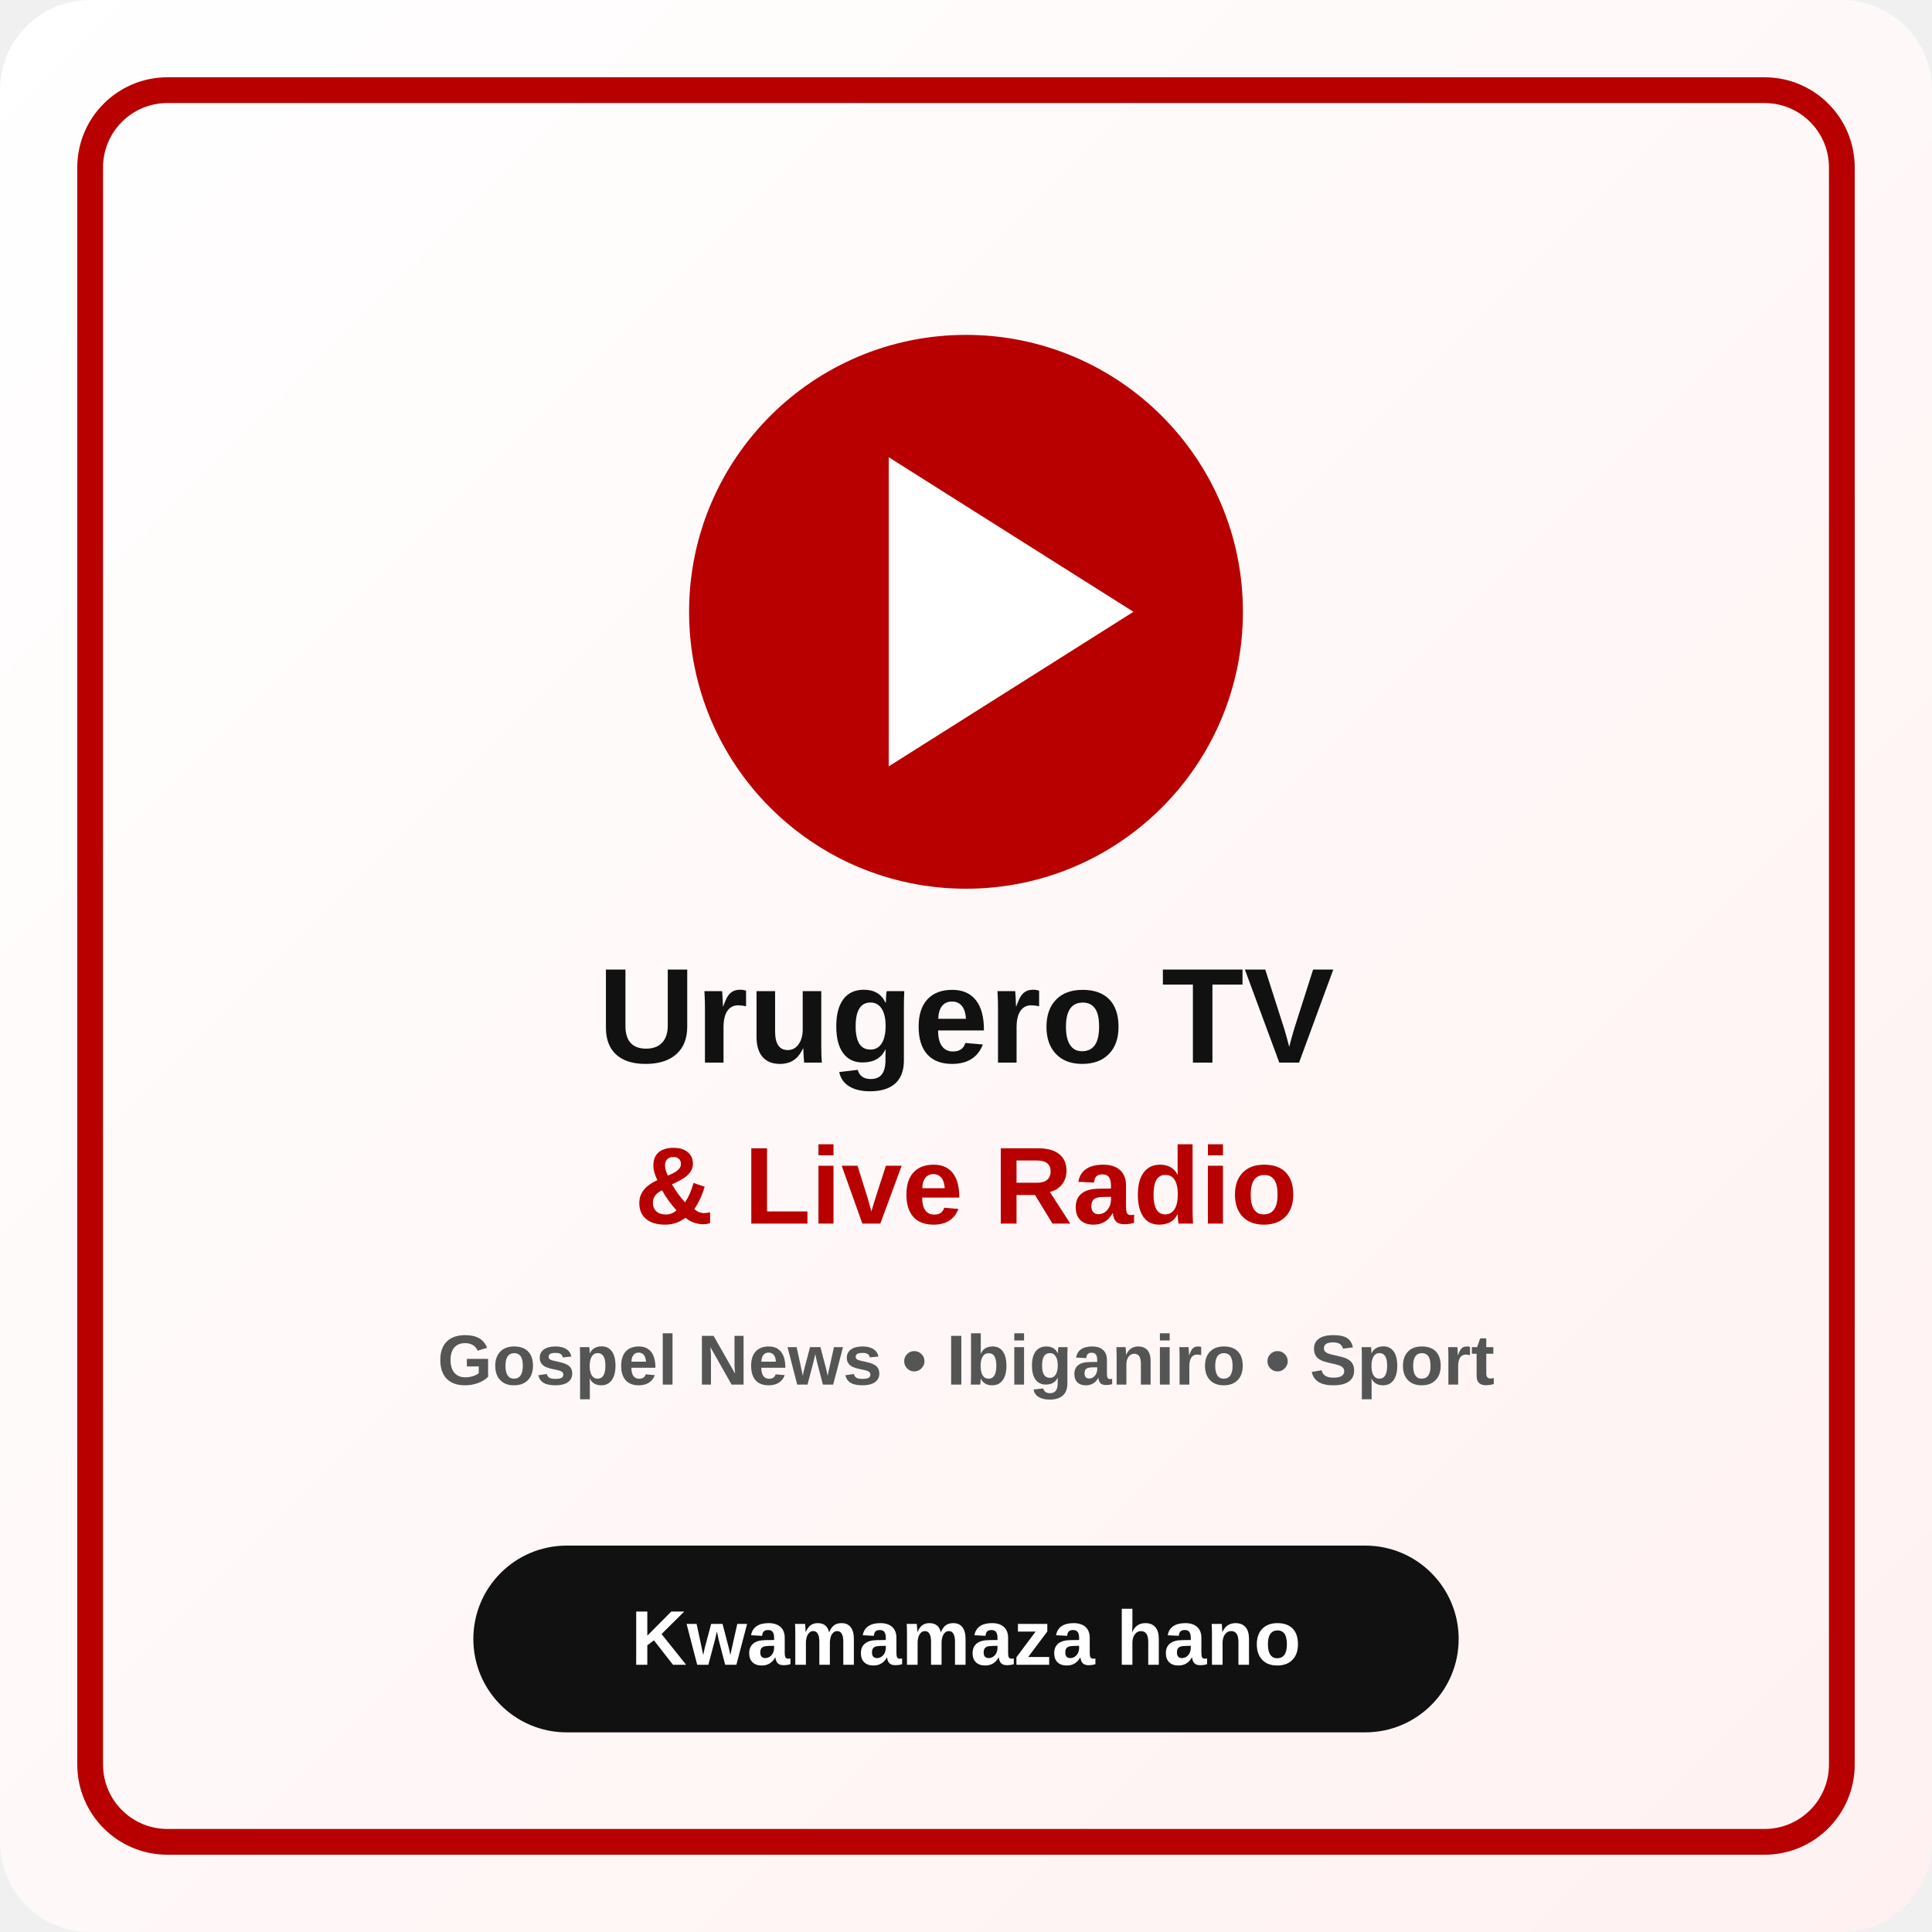
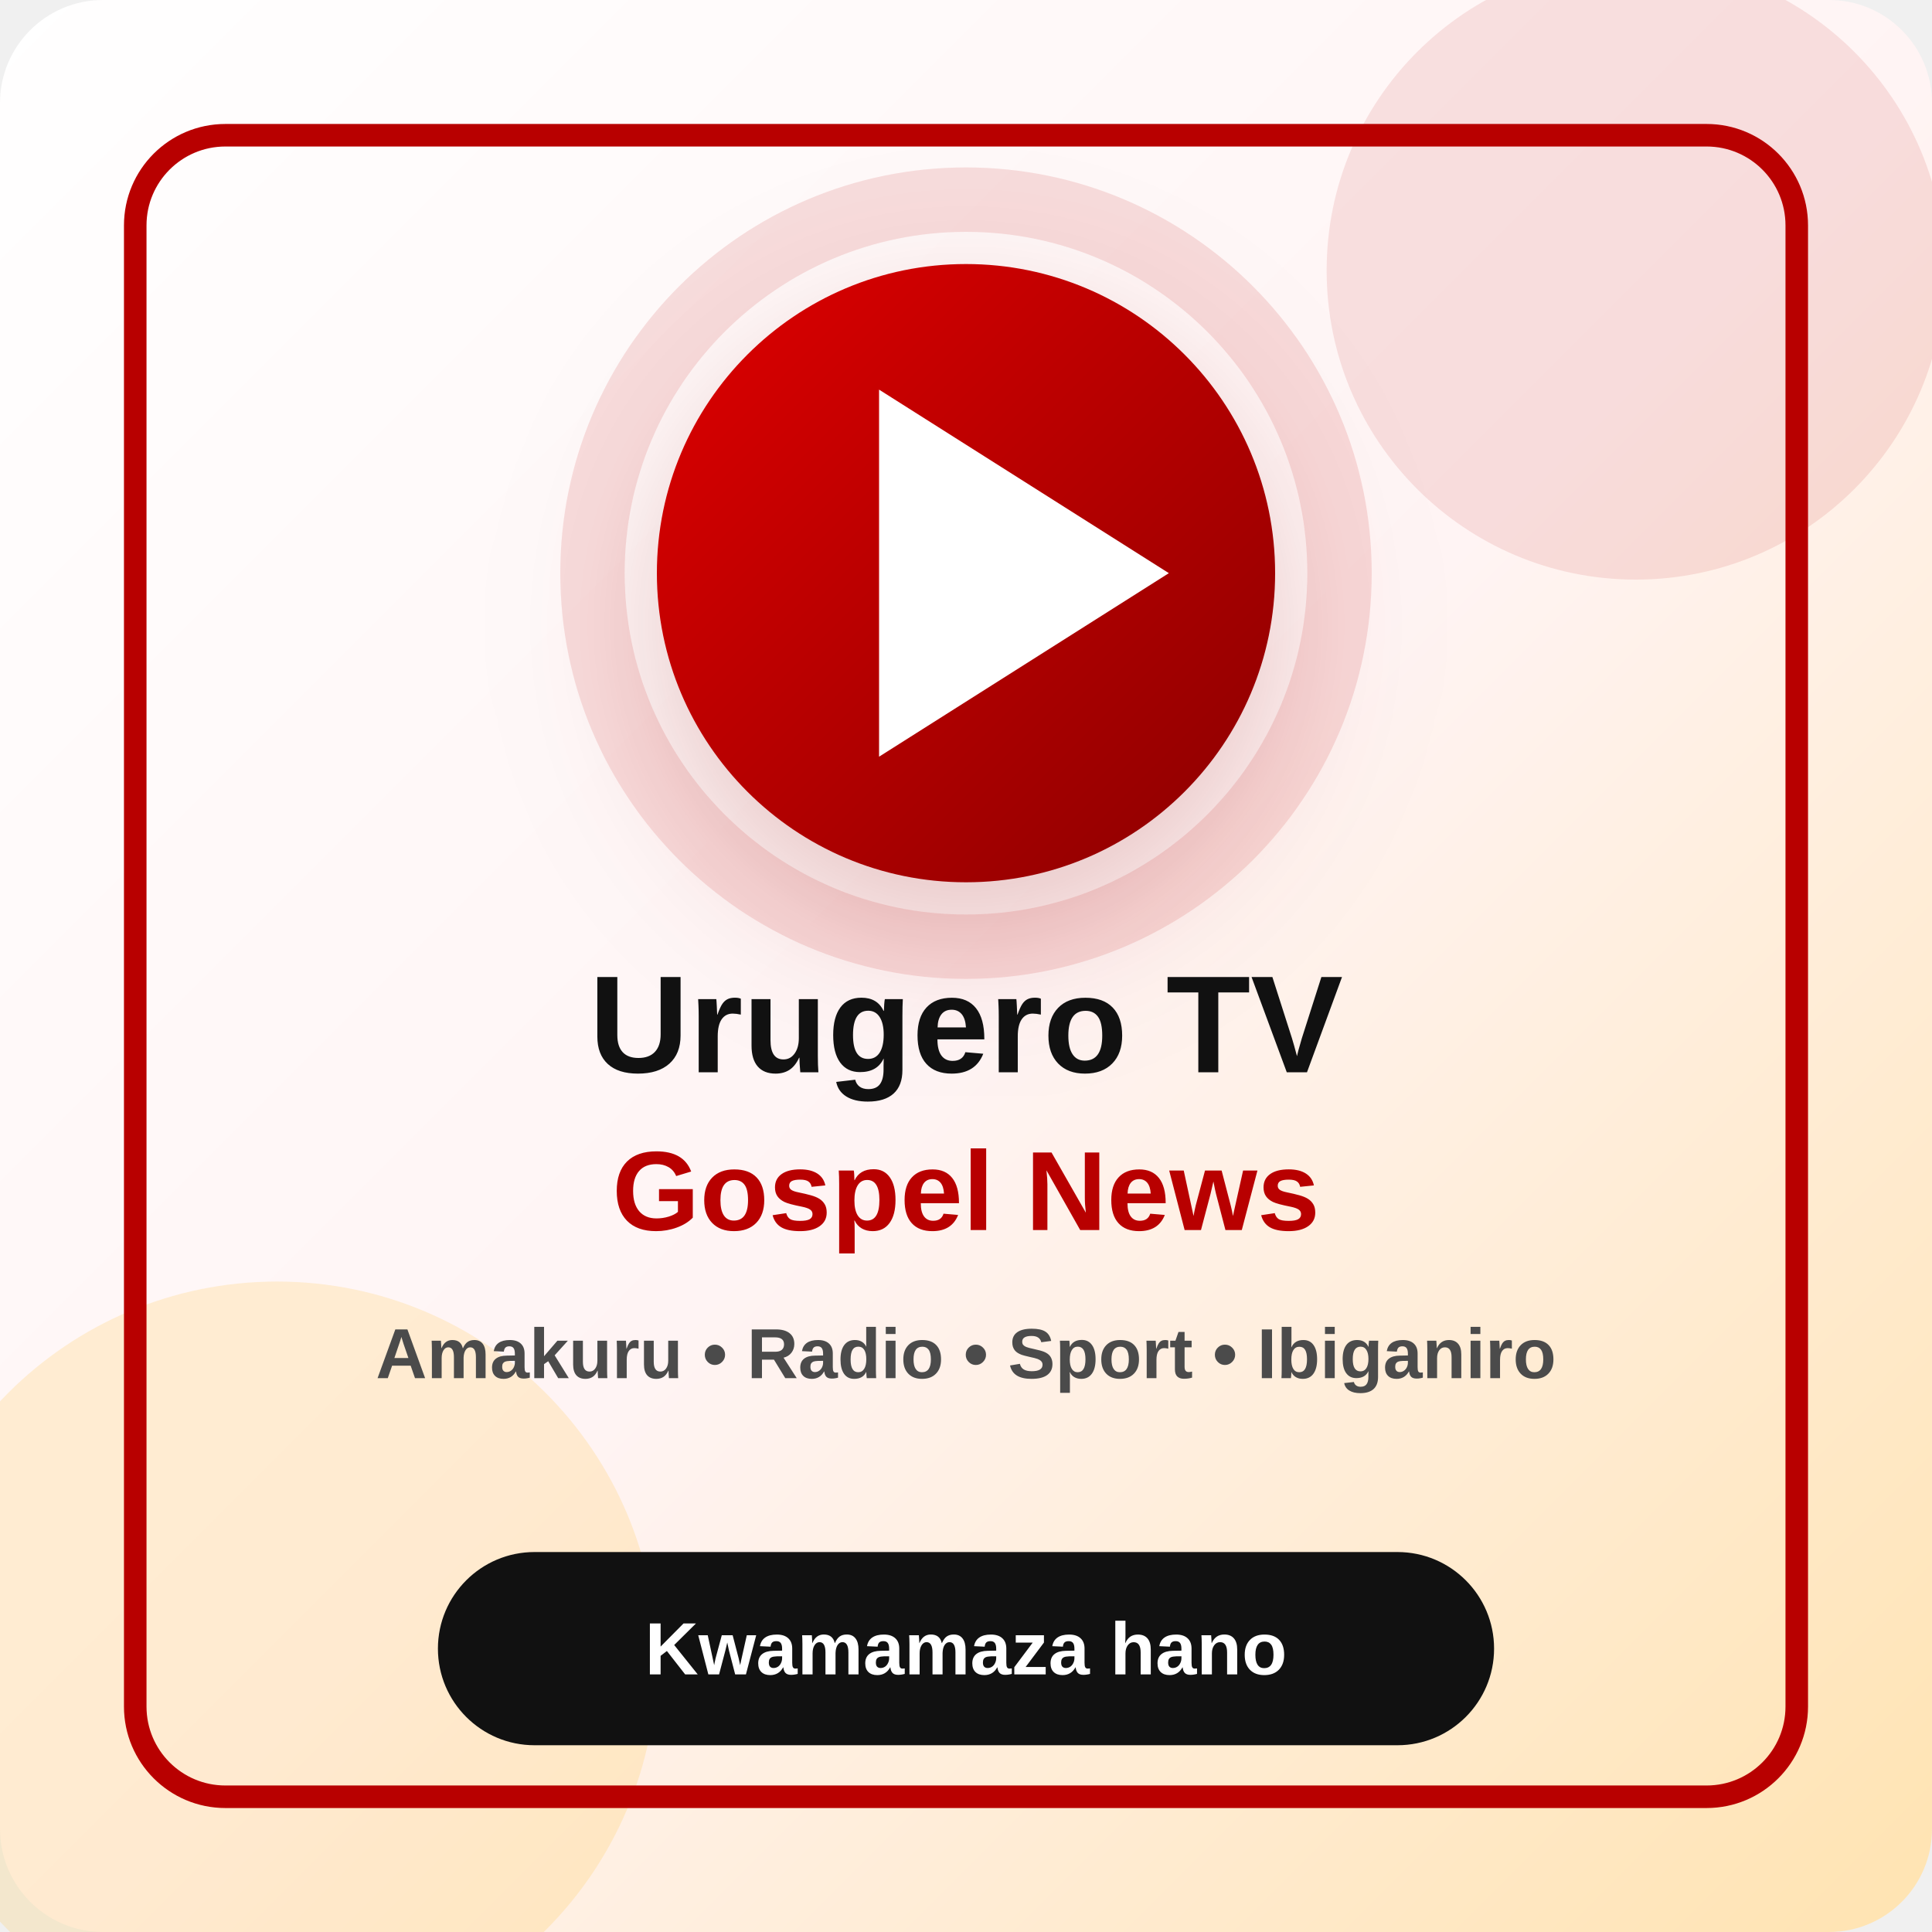
<svg xmlns="http://www.w3.org/2000/svg" viewBox="0 0 600 600" role="img" aria-labelledby="title desc">
  <defs>
    <linearGradient id="bg" x1="0" x2="1" y1="0" y2="1">
      <stop offset="0" stop-color="#ffffff" />
-       <stop offset="1" stop-color="#fff1f1" />
+       <stop offset=".52" stop-color="#fff4f4" />
+       <stop offset="1" stop-color="#ffe3b0" />
    </linearGradient>
+     <linearGradient id="red" x1="0" x2="1" y1="0" y2="1">
+       <stop offset="0" stop-color="#e00000" />
+       <stop offset="1" stop-color="#8a0000" />
+     </linearGradient>
+     <filter id="shadow" x="-20%" y="-20%" width="140%" height="140%">
+       <feDropShadow dx="0" dy="16" stdDeviation="18" flood-color="#8a0000" flood-opacity=".18" />
+     </filter>
  </defs>
-   <rect width="600" height="600" rx="28" fill="url(#bg)" />
-   <rect x="28" y="28" width="544" height="544" rx="24" fill="none" stroke="#b80000" stroke-width="8" />
-   <circle cx="300" cy="190" r="86" fill="#b80000" />
-   <path d="M276 142v96l76-48z" fill="#ffffff" />
-   <text x="300" y="330" fill="#111111" font-family="Segoe UI, Arial, sans-serif" font-size="42" font-weight="900" text-anchor="middle">Urugero TV</text>
-   <text x="300" y="380" fill="#b80000" font-family="Segoe UI, Arial, sans-serif" font-size="34" font-weight="900" text-anchor="middle">&amp; Live Radio</text>
-   <text x="300" y="430" fill="#555555" font-family="Segoe UI, Arial, sans-serif" font-size="22" font-weight="700" text-anchor="middle">Gospel News • Ibiganiro • Sport</text>
-   <rect x="147" y="480" width="306" height="58" rx="29" fill="#111111" />
-   <text x="300" y="517" fill="#ffffff" font-family="Segoe UI, Arial, sans-serif" font-size="24" font-weight="900" text-anchor="middle">Kwamamaza hano</text>
+   <rect width="600" height="600" rx="32" fill="url(#bg)" />
+   <circle cx="508" cy="84" r="96" fill="#b80000" fill-opacity=".1" />
+   <circle cx="86" cy="516" r="118" fill="#ffbf2f" fill-opacity=".18" />
+   <rect x="42" y="42" width="516" height="516" rx="28" fill="none" stroke="#b80000" stroke-width="7" />
+   <g filter="url(#shadow)">
+     <circle cx="300" cy="178" r="96" fill="url(#red)" />
+     <circle cx="300" cy="178" r="116" fill="none" stroke="#b80000" stroke-opacity=".12" stroke-width="20" />
+     <path d="M273 121v114l90-57z" fill="#ffffff" />
+   </g>
+   <text x="300" y="333" fill="#111111" font-family="Segoe UI, Arial, sans-serif" font-size="43" font-weight="900" text-anchor="middle">Urugero TV</text>
+   <text x="300" y="382" fill="#b80000" font-family="Segoe UI, Arial, sans-serif" font-size="35" font-weight="900" text-anchor="middle">Gospel News</text>
+   <text x="300" y="428" fill="#4b4b4b" font-family="Segoe UI, Arial, sans-serif" font-size="22" font-weight="750" text-anchor="middle">Amakuru • Radio • Sport • Ibiganiro</text>
+   <rect x="136" y="482" width="328" height="60" rx="30" fill="#111111" />
+   <text x="300" y="520" fill="#ffffff" font-family="Segoe UI, Arial, sans-serif" font-size="23" font-weight="900" text-anchor="middle">Kwamamaza hano</text>
</svg>
